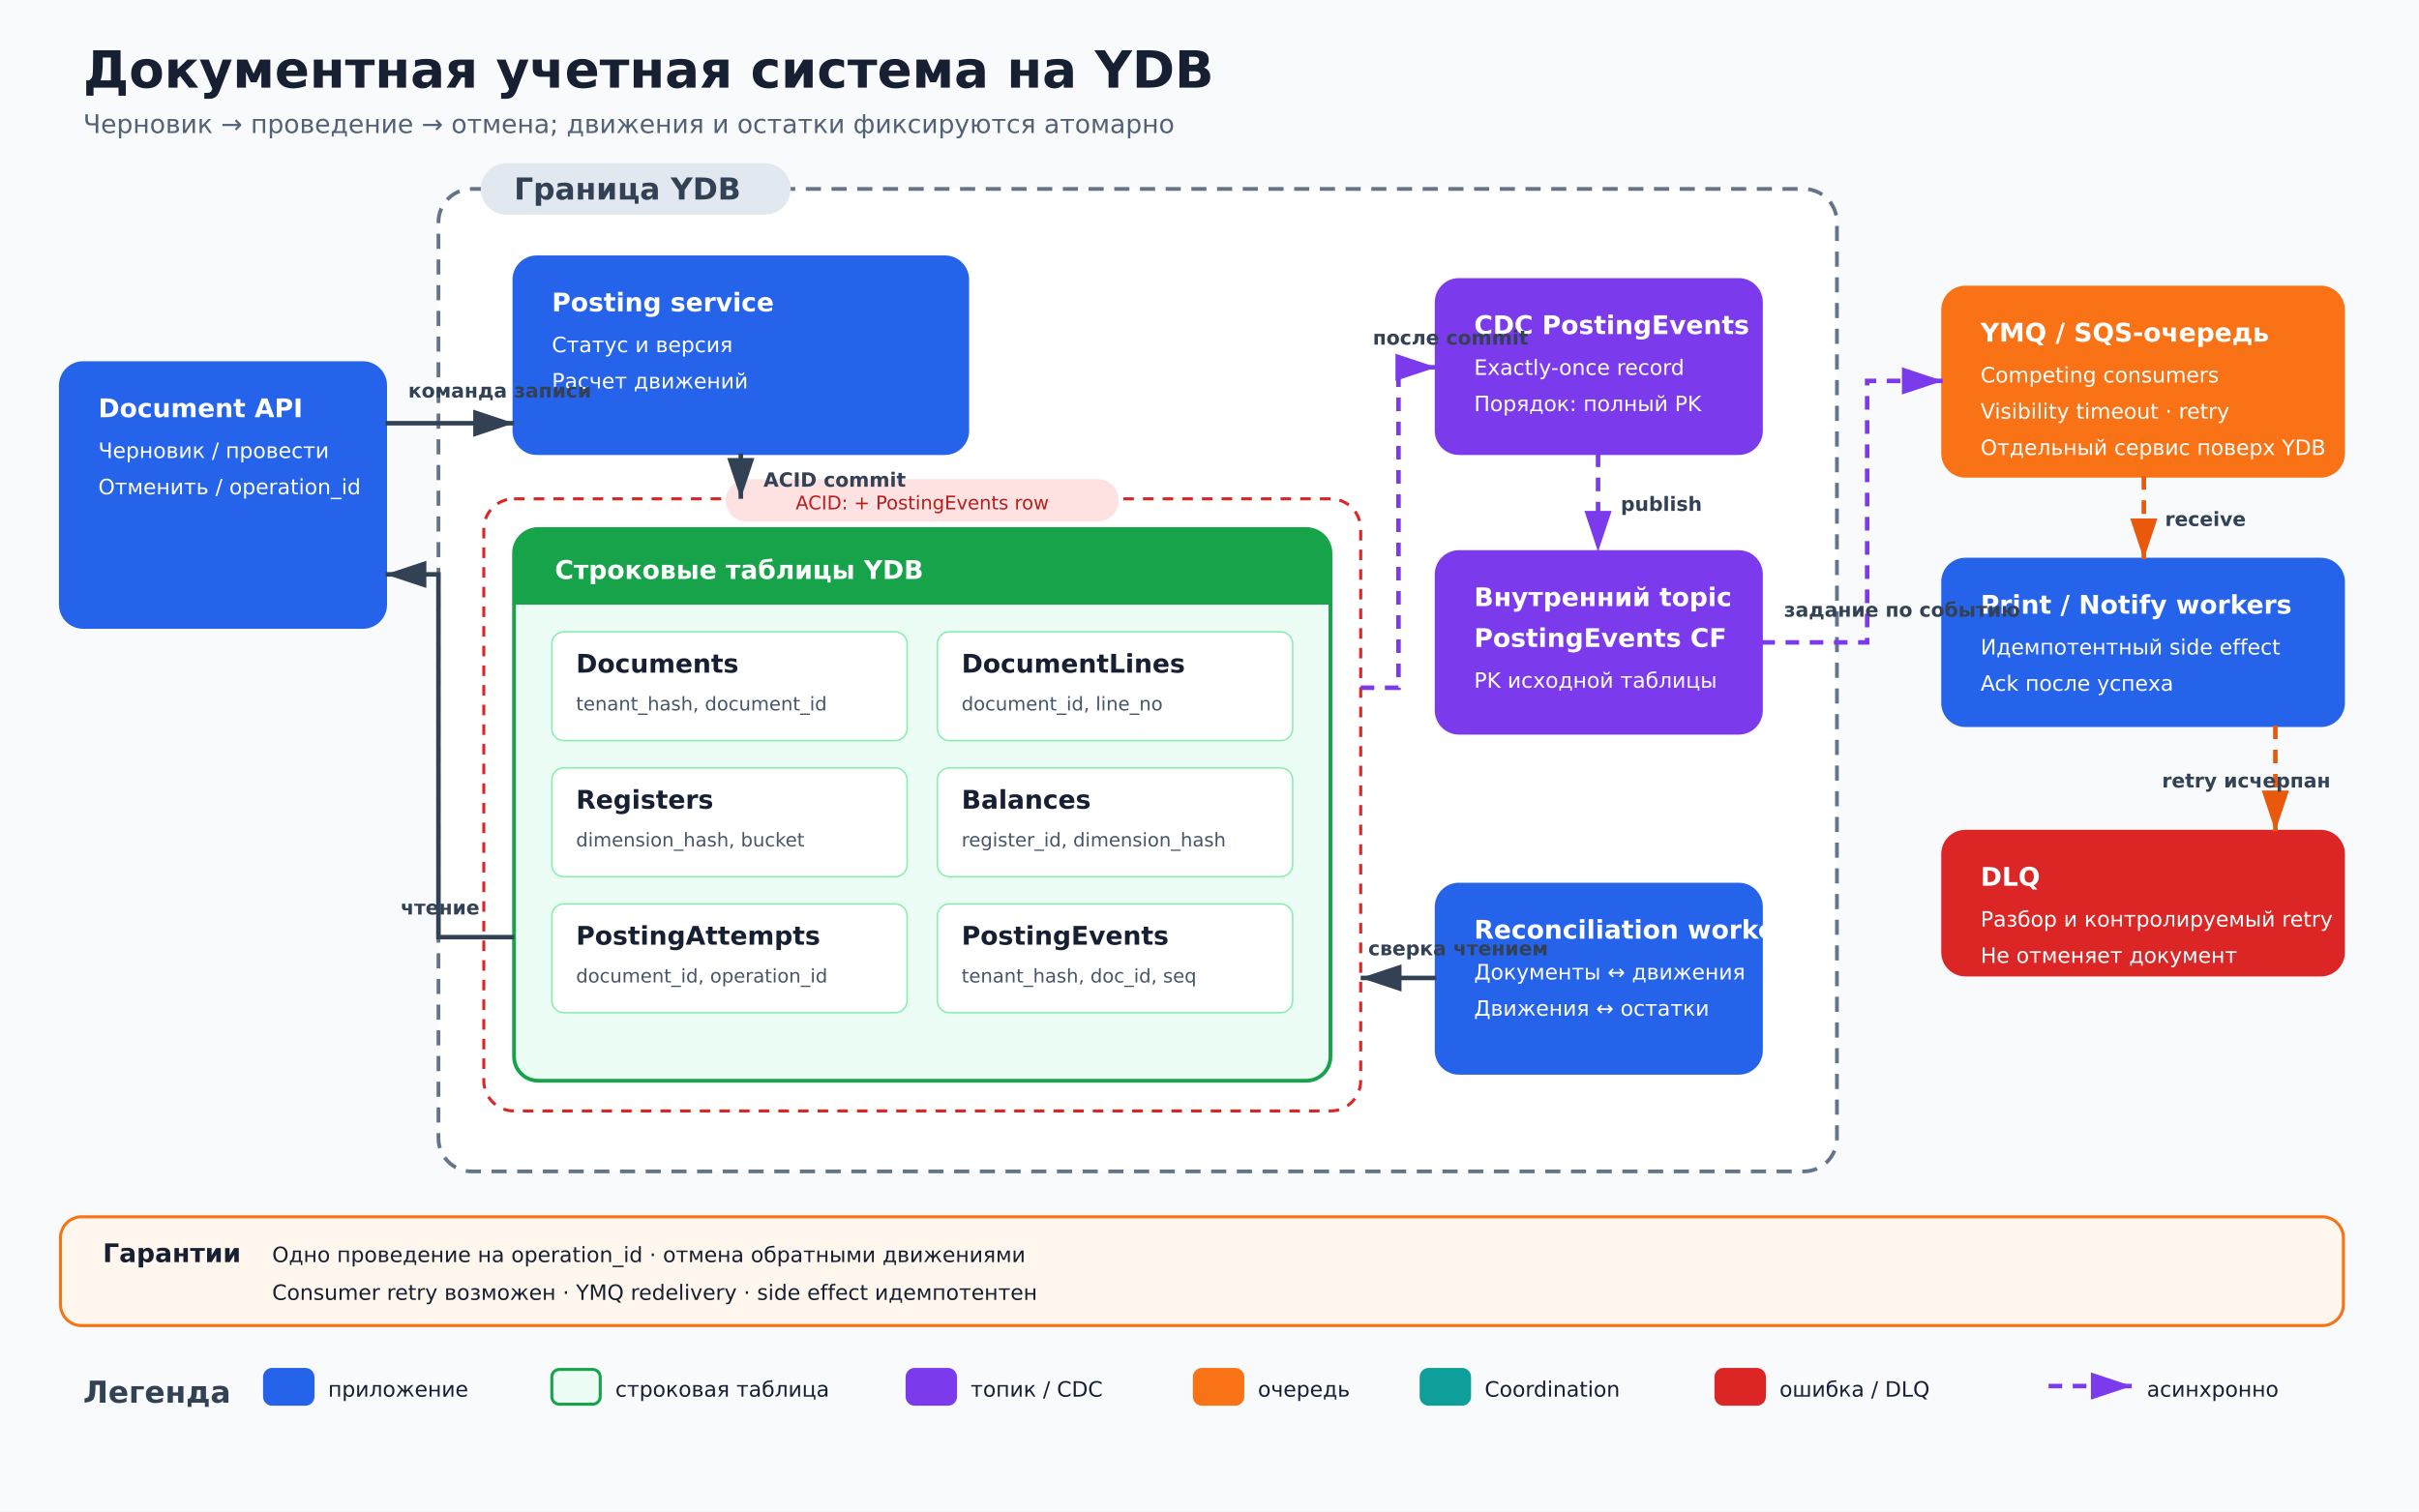
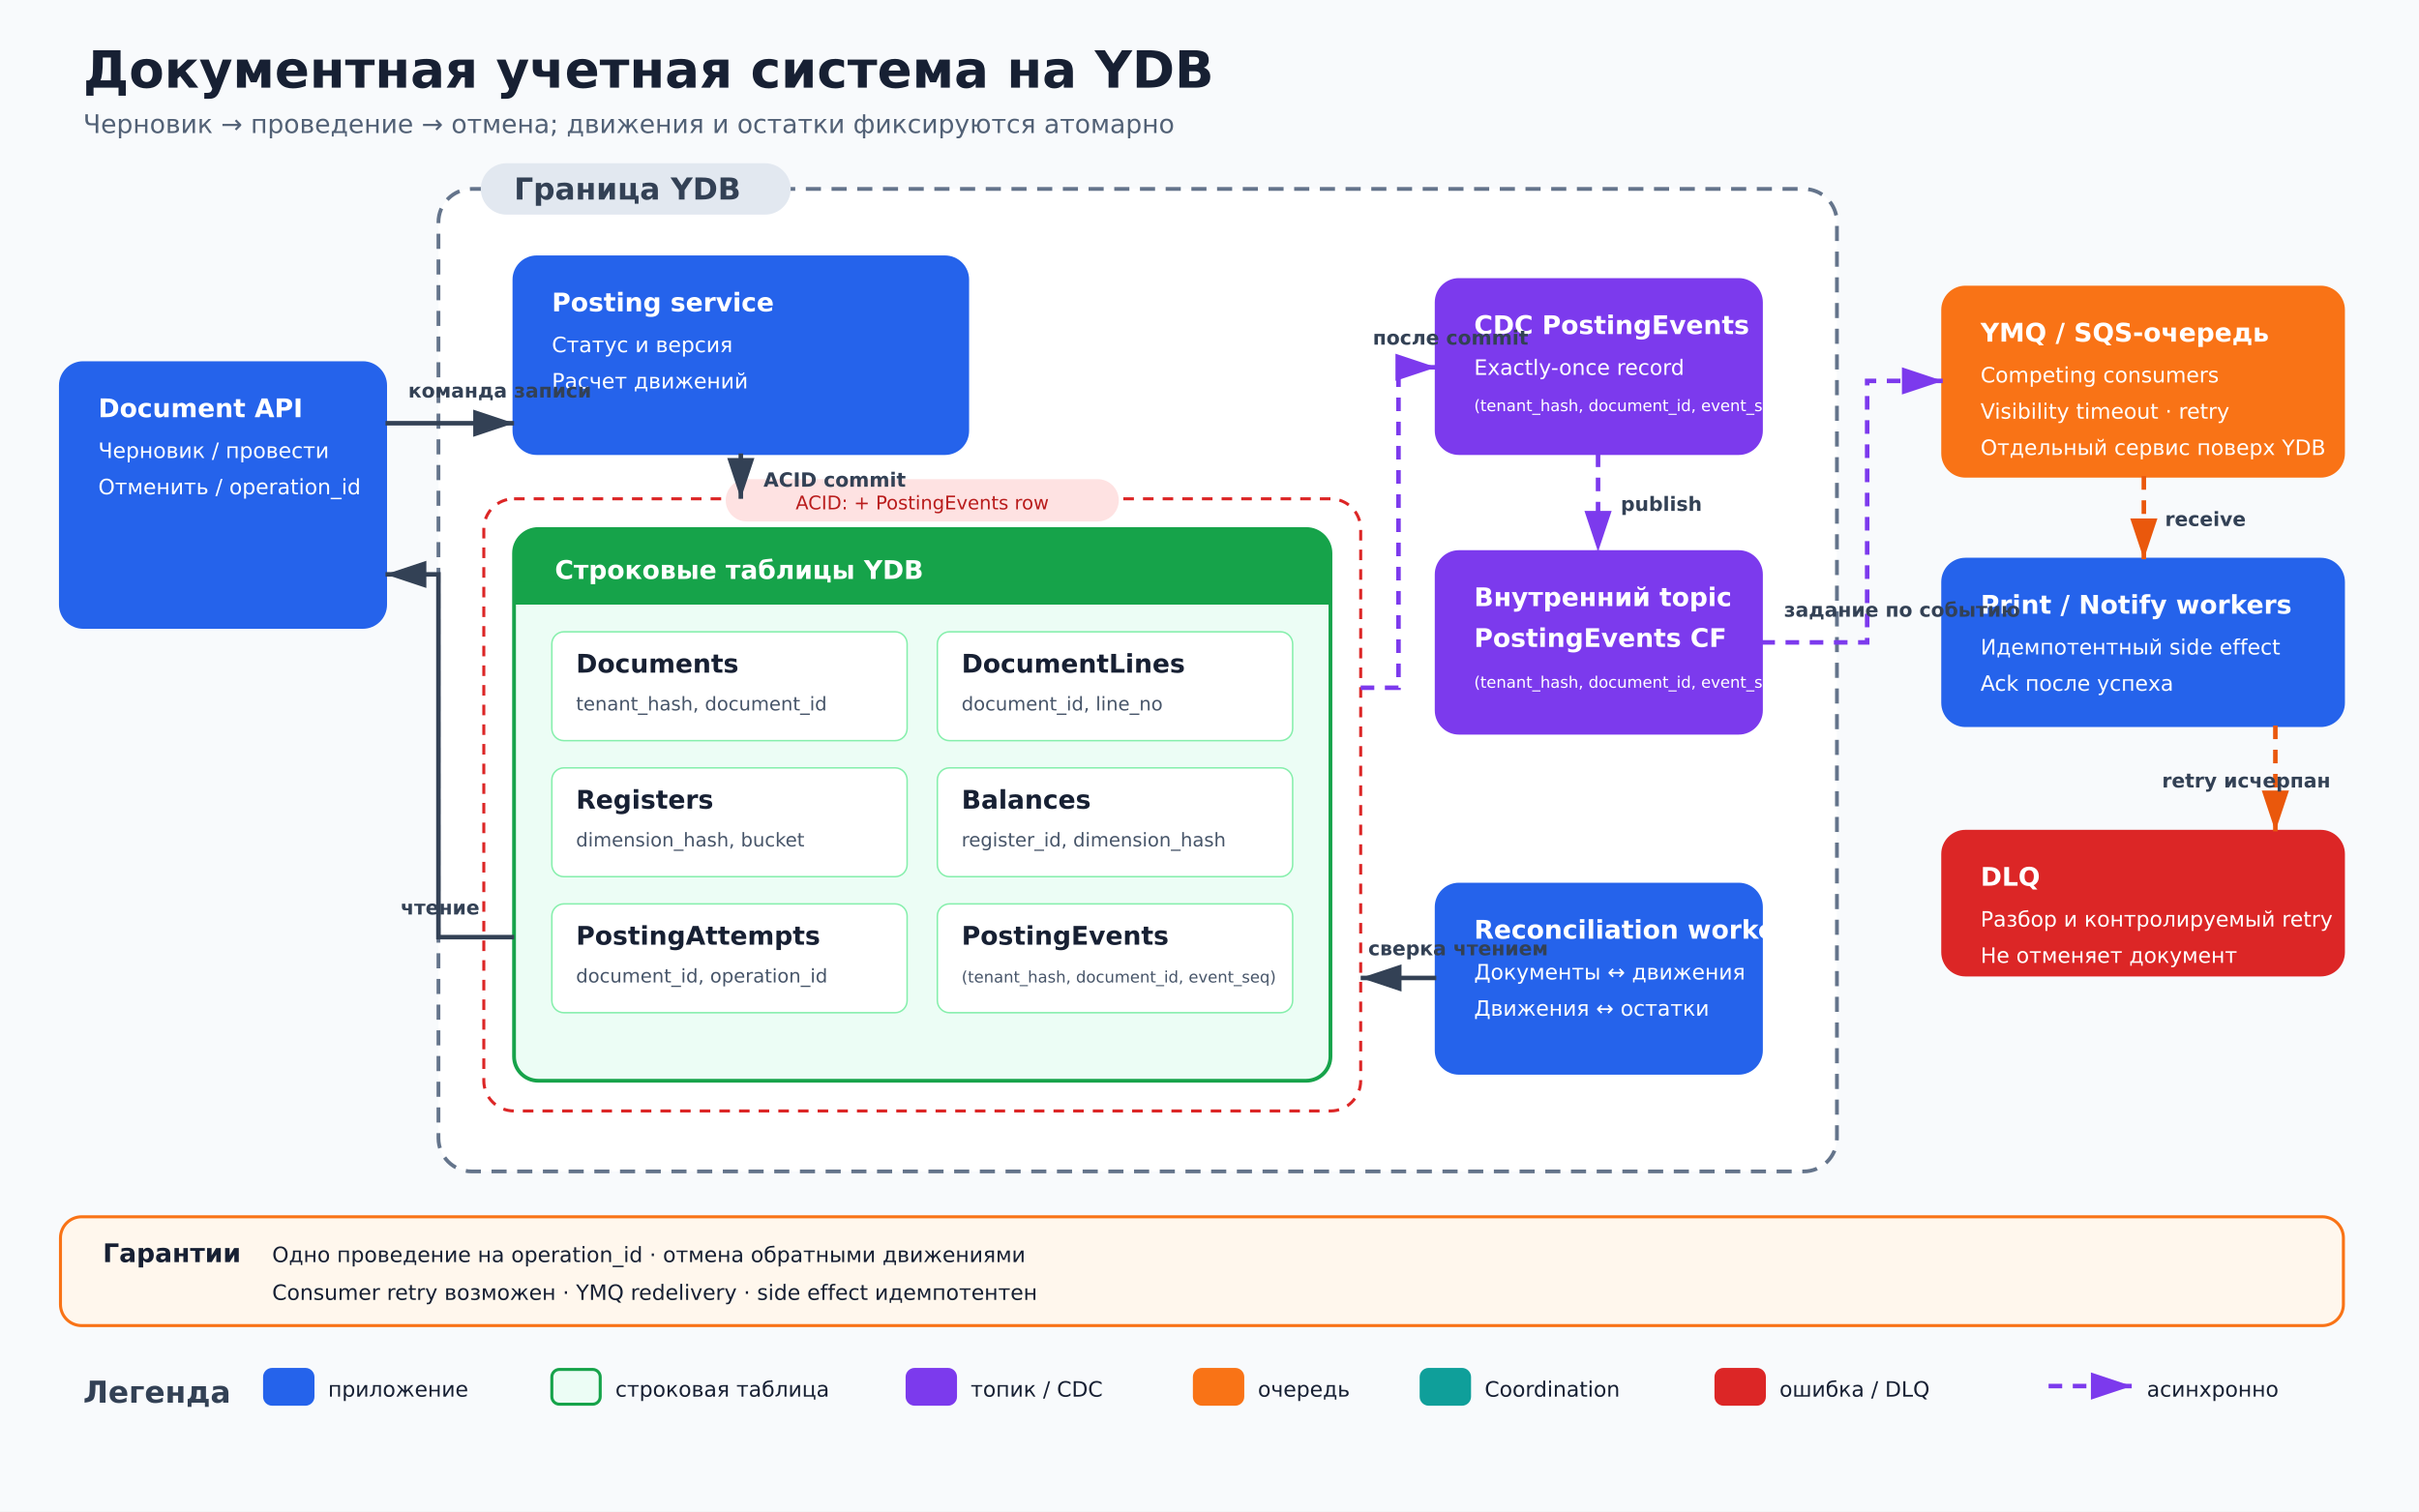
<svg xmlns="http://www.w3.org/2000/svg" version="1.1" viewBox="0 0 1600 1000" role="img" aria-labelledby="title desc" font-family="DejaVu Sans, Arial, sans-serif">
  <defs>
    <marker id="arrow" markerWidth="10" markerHeight="10" refX="9" refY="3" orient="auto" markerUnits="strokeWidth">
      <path d="M0,0 L0,6 L9,3 z" fill="#334155" />
    </marker>
    <marker id="arrowPurple" markerWidth="10" markerHeight="10" refX="9" refY="3" orient="auto" markerUnits="strokeWidth">
      <path d="M0,0 L0,6 L9,3 z" fill="#7c3aed" />
    </marker>
    <marker id="arrowOrange" markerWidth="10" markerHeight="10" refX="9" refY="3" orient="auto" markerUnits="strokeWidth">
      <path d="M0,0 L0,6 L9,3 z" fill="#ea580c" />
    </marker>
    <style>
text { font-family: "DejaVu Sans", Arial, sans-serif; fill: #172033; }
.heading { font-size: 34px; font-weight: 700; } .subtitle { font-size: 17px; fill: #526176; }
.boundary-label { font-size: 20px; font-weight: 700; fill: #334155; }
.box-title { font-size: 17px; font-weight: 700; } .box-text { font-size: 14px; } .small { font-size: 12.5px; fill: #475569; }
.flow { font-size: 13px; font-weight: 700; fill: #334155; }
.arrow { fill: none; stroke: #334155; stroke-width: 3; marker-end: url(#arrow); }
.async { fill: none; stroke: #7c3aed; stroke-width: 3; stroke-dasharray: 9 7; marker-end: url(#arrowPurple); }
.queue-flow { fill: none; stroke: #ea580c; stroke-width: 3; stroke-dasharray: 9 7; marker-end: url(#arrowOrange); }
</style>
  </defs>
  <rect width="1600" height="1000" fill="#f8fafc" />
  <text x="55" y="58" class="heading" text-anchor="start">
    <tspan x="55" dy="0">Документная учетная система на YDB</tspan>
  </text>
  <text x="55" y="88" class="subtitle" text-anchor="start">
    <tspan x="55" dy="0">Черновик → проведение → отмена; движения и остатки фиксируются атомарно</tspan>
  </text>
  <rect x="290" y="125" width="925" height="650" rx="22" fill="#ffffff" stroke="#64748b" stroke-width="2.5" stroke-dasharray="10 7" />
  <rect x="318" y="108" width="205" height="34" rx="17" fill="#e2e8f0" />
  <text x="340" y="132" class="boundary-label" text-anchor="start">
    <tspan x="340" dy="0">Граница YDB</tspan>
  </text>
  <g>
    <rect x="40" y="240" width="215" height="175" rx="15" fill="#2563eb" stroke="#2563eb" stroke-width="2" />
    <text x="65" y="276" class="box-title" text-anchor="start" style="fill:#ffffff">
      <tspan x="65" dy="0">Document API</tspan>
    </text>
    <text x="65" y="303" class="box-text" text-anchor="start" style="fill:#ffffff">
      <tspan x="65" dy="0">Черновик / провести</tspan>
    </text>
    <text x="65" y="327" class="box-text" text-anchor="start" style="fill:#ffffff">
      <tspan x="65" dy="0">Отменить / operation_id</tspan>
    </text>
  </g>
  <g>
    <rect x="340" y="170" width="300" height="130" rx="15" fill="#2563eb" stroke="#2563eb" stroke-width="2" />
    <text x="365" y="206" class="box-title" text-anchor="start" style="fill:#ffffff">
      <tspan x="365" dy="0">Posting service</tspan>
    </text>
    <text x="365" y="233" class="box-text" text-anchor="start" style="fill:#ffffff">
      <tspan x="365" dy="0">Статус и версия</tspan>
    </text>
    <text x="365" y="257" class="box-text" text-anchor="start" style="fill:#ffffff">
      <tspan x="365" dy="0">Расчет движений</tspan>
    </text>
  </g>
  <rect x="320" y="330" width="580" height="405" rx="20" fill="none" stroke="#dc2626" stroke-width="2" stroke-dasharray="7 6" />
  <rect x="480" y="317" width="260" height="28" rx="14" fill="#fee2e2" />
  <text x="610" y="337" class="small" text-anchor="middle" style="fill:#b91c1c">
    <tspan x="610" dy="0">ACID: + PostingEvents row</tspan>
  </text>
  <g>
    <rect x="340" y="350" width="540" height="365" rx="16" fill="#ecfdf5" stroke="#16a34a" stroke-width="2.5" />
    <rect x="340" y="350" width="540" height="50" rx="16" fill="#16a34a" />
    <path d="M340 385 H880 V400 H340 Z" fill="#16a34a" />
    <text x="367" y="383" class="box-title" text-anchor="start" style="fill:#ffffff">
      <tspan x="367" dy="0">Строковые таблицы YDB</tspan>
    </text>
    <rect x="365" y="418" width="235" height="72" rx="8" fill="#ffffff" stroke="#86efac" />
    <text x="381" y="445" class="box-title">
      <tspan x="381" dy="0">Documents</tspan>
    </text>
    <text x="381" y="470" class="small">
      <tspan x="381" dy="0">tenant_hash, document_id</tspan>
    </text>
    <rect x="620" y="418" width="235" height="72" rx="8" fill="#ffffff" stroke="#86efac" />
    <text x="636" y="445" class="box-title">
      <tspan x="636" dy="0">DocumentLines</tspan>
    </text>
    <text x="636" y="470" class="small">
      <tspan x="636" dy="0">document_id, line_no</tspan>
    </text>
    <rect x="365" y="508" width="235" height="72" rx="8" fill="#ffffff" stroke="#86efac" />
    <text x="381" y="535" class="box-title">
      <tspan x="381" dy="0">Registers</tspan>
    </text>
    <text x="381" y="560" class="small">
      <tspan x="381" dy="0">dimension_hash, bucket</tspan>
    </text>
    <rect x="620" y="508" width="235" height="72" rx="8" fill="#ffffff" stroke="#86efac" />
    <text x="636" y="535" class="box-title">
      <tspan x="636" dy="0">Balances</tspan>
    </text>
    <text x="636" y="560" class="small">
      <tspan x="636" dy="0">register_id, dimension_hash</tspan>
    </text>
    <rect x="365" y="598" width="235" height="72" rx="8" fill="#ffffff" stroke="#86efac" />
    <text x="381" y="625" class="box-title">
      <tspan x="381" dy="0">PostingAttempts</tspan>
    </text>
    <text x="381" y="650" class="small">
      <tspan x="381" dy="0">document_id, operation_id</tspan>
    </text>
    <rect x="620" y="598" width="235" height="72" rx="8" fill="#ffffff" stroke="#86efac" />
    <text x="636" y="625" class="box-title">
      <tspan x="636" dy="0">PostingEvents</tspan>
    </text>
-     <text x="636" y="650" class="small">
-       <tspan x="636" dy="0">tenant_hash, doc_id, seq</tspan>
+     <text x="636" y="650" class="small" style="font-size:10.5px">
+       <tspan x="636" dy="0">(tenant_hash, document_id, event_seq)</tspan>
    </text>
  </g>
  <g>
    <rect x="950" y="185" width="215" height="115" rx="15" fill="#7c3aed" stroke="#7c3aed" stroke-width="2" />
    <text x="975" y="221" class="box-title" text-anchor="start" style="fill:#ffffff">
      <tspan x="975" dy="0">CDC PostingEvents</tspan>
    </text>
    <text x="975" y="248" class="box-text" text-anchor="start" style="fill:#ffffff">
      <tspan x="975" dy="0">Exactly-once record</tspan>
    </text>
-     <text x="975" y="272" class="box-text" text-anchor="start" style="fill:#ffffff">
-       <tspan x="975" dy="0">Порядок: полный PK</tspan>
+     <text x="975" y="272" class="box-text" text-anchor="start" style="fill:#ffffff;font-size:10.5px">
+       <tspan x="975" dy="0">(tenant_hash, document_id, event_seq)</tspan>
    </text>
  </g>
  <g>
    <rect x="950" y="365" width="215" height="120" rx="15" fill="#7c3aed" stroke="#7c3aed" stroke-width="2" />
    <text x="975" y="401" class="box-title" text-anchor="start" style="fill:#ffffff">
      <tspan x="975" dy="0">Внутренний topic</tspan>
    </text>
    <text x="975" y="428" class="box-title" text-anchor="start" style="fill:#ffffff">
      <tspan x="975" dy="0">PostingEvents CF</tspan>
    </text>
-     <text x="975" y="455" class="box-text" text-anchor="start" style="fill:#ffffff">
-       <tspan x="975" dy="0">PK исходной таблицы</tspan>
+     <text x="975" y="455" class="box-text" text-anchor="start" style="fill:#ffffff;font-size:10.5px">
+       <tspan x="975" dy="0">(tenant_hash, document_id, event_seq)</tspan>
    </text>
  </g>
  <g>
    <rect x="950" y="585" width="215" height="125" rx="15" fill="#2563eb" stroke="#2563eb" stroke-width="2" />
    <text x="975" y="621" class="box-title" text-anchor="start" style="fill:#ffffff">
      <tspan x="975" dy="0">Reconciliation worker</tspan>
    </text>
    <text x="975" y="648" class="box-text" text-anchor="start" style="fill:#ffffff">
      <tspan x="975" dy="0">Документы ↔ движения</tspan>
    </text>
    <text x="975" y="672" class="box-text" text-anchor="start" style="fill:#ffffff">
      <tspan x="975" dy="0">Движения ↔ остатки</tspan>
    </text>
  </g>
  <path d="M255 280 H340" class="arrow" marker-end="url(#arrow)" />
  <text x="270" y="263" class="flow" text-anchor="start">
    <tspan x="270" dy="0">команда записи</tspan>
  </text>
  <path d="M340 620 H290 V380 H255" class="arrow" marker-end="url(#arrow)" />
  <text x="265" y="605" class="flow" text-anchor="start">
    <tspan x="265" dy="0">чтение</tspan>
  </text>
  <path d="M490 300 V330" class="arrow" marker-end="url(#arrow)" />
  <text x="505" y="322" class="flow" text-anchor="start">
    <tspan x="505" dy="0">ACID commit</tspan>
  </text>
  <path d="M900 455 H925 V243 H950" class="async" marker-end="url(#arrowPurple)" />
  <text x="908" y="228" class="flow" text-anchor="start">
    <tspan x="908" dy="0">после commit</tspan>
  </text>
  <path d="M1057 300 V365" class="async" marker-end="url(#arrowPurple)" />
  <text x="1072" y="338" class="flow" text-anchor="start">
    <tspan x="1072" dy="0">publish</tspan>
  </text>
  <path d="M950 647 H900" class="arrow" marker-end="url(#arrow)" />
  <text x="905" y="632" class="flow" text-anchor="start">
    <tspan x="905" dy="0">сверка чтением</tspan>
  </text>
  <g>
    <rect x="1285" y="190" width="265" height="125" rx="15" fill="#f97316" stroke="#f97316" stroke-width="2" />
    <text x="1310" y="226" class="box-title" text-anchor="start" style="fill:#ffffff">
      <tspan x="1310" dy="0">YMQ / SQS-очередь</tspan>
    </text>
    <text x="1310" y="253" class="box-text" text-anchor="start" style="fill:#ffffff">
      <tspan x="1310" dy="0">Competing consumers</tspan>
    </text>
    <text x="1310" y="277" class="box-text" text-anchor="start" style="fill:#ffffff">
      <tspan x="1310" dy="0">Visibility timeout · retry</tspan>
    </text>
    <text x="1310" y="301" class="box-text" text-anchor="start" style="fill:#ffffff">
      <tspan x="1310" dy="0">Отдельный сервис поверх YDB</tspan>
    </text>
  </g>
  <g>
    <rect x="1285" y="370" width="265" height="110" rx="15" fill="#2563eb" stroke="#2563eb" stroke-width="2" />
    <text x="1310" y="406" class="box-title" text-anchor="start" style="fill:#ffffff">
      <tspan x="1310" dy="0">Print / Notify workers</tspan>
    </text>
    <text x="1310" y="433" class="box-text" text-anchor="start" style="fill:#ffffff">
      <tspan x="1310" dy="0">Идемпотентный side effect</tspan>
    </text>
    <text x="1310" y="457" class="box-text" text-anchor="start" style="fill:#ffffff">
      <tspan x="1310" dy="0">Ack после успеха</tspan>
    </text>
  </g>
  <g>
    <rect x="1285" y="550" width="265" height="95" rx="15" fill="#dc2626" stroke="#dc2626" stroke-width="2" />
    <text x="1310" y="586" class="box-title" text-anchor="start" style="fill:#ffffff">
      <tspan x="1310" dy="0">DLQ</tspan>
    </text>
    <text x="1310" y="613" class="box-text" text-anchor="start" style="fill:#ffffff">
      <tspan x="1310" dy="0">Разбор и контролируемый retry</tspan>
    </text>
    <text x="1310" y="637" class="box-text" text-anchor="start" style="fill:#ffffff">
      <tspan x="1310" dy="0">Не отменяет документ</tspan>
    </text>
  </g>
  <path d="M1165 425 H1235 V252 H1285" class="async" marker-end="url(#arrowPurple)" />
  <text x="1180" y="408" class="flow" text-anchor="start">
    <tspan x="1180" dy="0">задание по событию</tspan>
  </text>
  <path d="M1418 315 V370" class="queue-flow" marker-end="url(#arrowOrange)" />
  <text x="1432" y="348" class="flow" text-anchor="start">
    <tspan x="1432" dy="0">receive</tspan>
  </text>
  <path d="M1505 480 V550" class="queue-flow" marker-end="url(#arrowOrange)" />
  <text x="1430" y="521" class="flow" text-anchor="start">
    <tspan x="1430" dy="0">retry исчерпан</tspan>
  </text>
  <rect x="40" y="805" width="1510" height="72" rx="14" fill="#fff7ed" stroke="#f97316" stroke-width="2" />
  <text x="68" y="835" class="box-title" text-anchor="start">
    <tspan x="68" dy="0">Гарантии</tspan>
  </text>
  <text x="180" y="835" class="box-text" text-anchor="start">
    <tspan x="180" dy="0">Одно проведение на operation_id · отмена обратными движениями</tspan>
    <tspan x="180" dy="25">Consumer retry возможен · YMQ redelivery · side effect идемпотентен</tspan>
  </text>
  <text x="55" y="928" class="boundary-label" text-anchor="start">
    <tspan x="55" dy="0">Легенда</tspan>
  </text>
  <rect x="175" y="906" width="32" height="23" rx="5" fill="#2563eb" stroke="#2563eb" stroke-width="2" />
  <text x="217" y="924" class="box-text" text-anchor="start">
    <tspan x="217" dy="0">приложение</tspan>
  </text>
  <rect x="365" y="906" width="32" height="23" rx="5" fill="#ecfdf5" stroke="#16a34a" stroke-width="2" />
  <text x="407" y="924" class="box-text" text-anchor="start">
    <tspan x="407" dy="0">строковая таблица</tspan>
  </text>
  <rect x="600" y="906" width="32" height="23" rx="5" fill="#7c3aed" stroke="#7c3aed" stroke-width="2" />
  <text x="642" y="924" class="box-text" text-anchor="start">
    <tspan x="642" dy="0">топик / CDC</tspan>
  </text>
  <rect x="790" y="906" width="32" height="23" rx="5" fill="#f97316" stroke="#f97316" stroke-width="2" />
  <text x="832" y="924" class="box-text" text-anchor="start">
    <tspan x="832" dy="0">очередь</tspan>
  </text>
  <rect x="940" y="906" width="32" height="23" rx="5" fill="#0f9f9a" stroke="#0f9f9a" stroke-width="2" />
  <text x="982" y="924" class="box-text" text-anchor="start">
    <tspan x="982" dy="0">Coordination</tspan>
  </text>
  <rect x="1135" y="906" width="32" height="23" rx="5" fill="#dc2626" stroke="#dc2626" stroke-width="2" />
  <text x="1177" y="924" class="box-text" text-anchor="start">
    <tspan x="1177" dy="0">ошибка / DLQ</tspan>
  </text>
  <line x1="1355" y1="917" x2="1410" y2="917" class="async" marker-end="url(#arrowPurple)" />
  <text x="1420" y="924" class="box-text" text-anchor="start">
    <tspan x="1420" dy="0">асинхронно</tspan>
  </text>
</svg>
